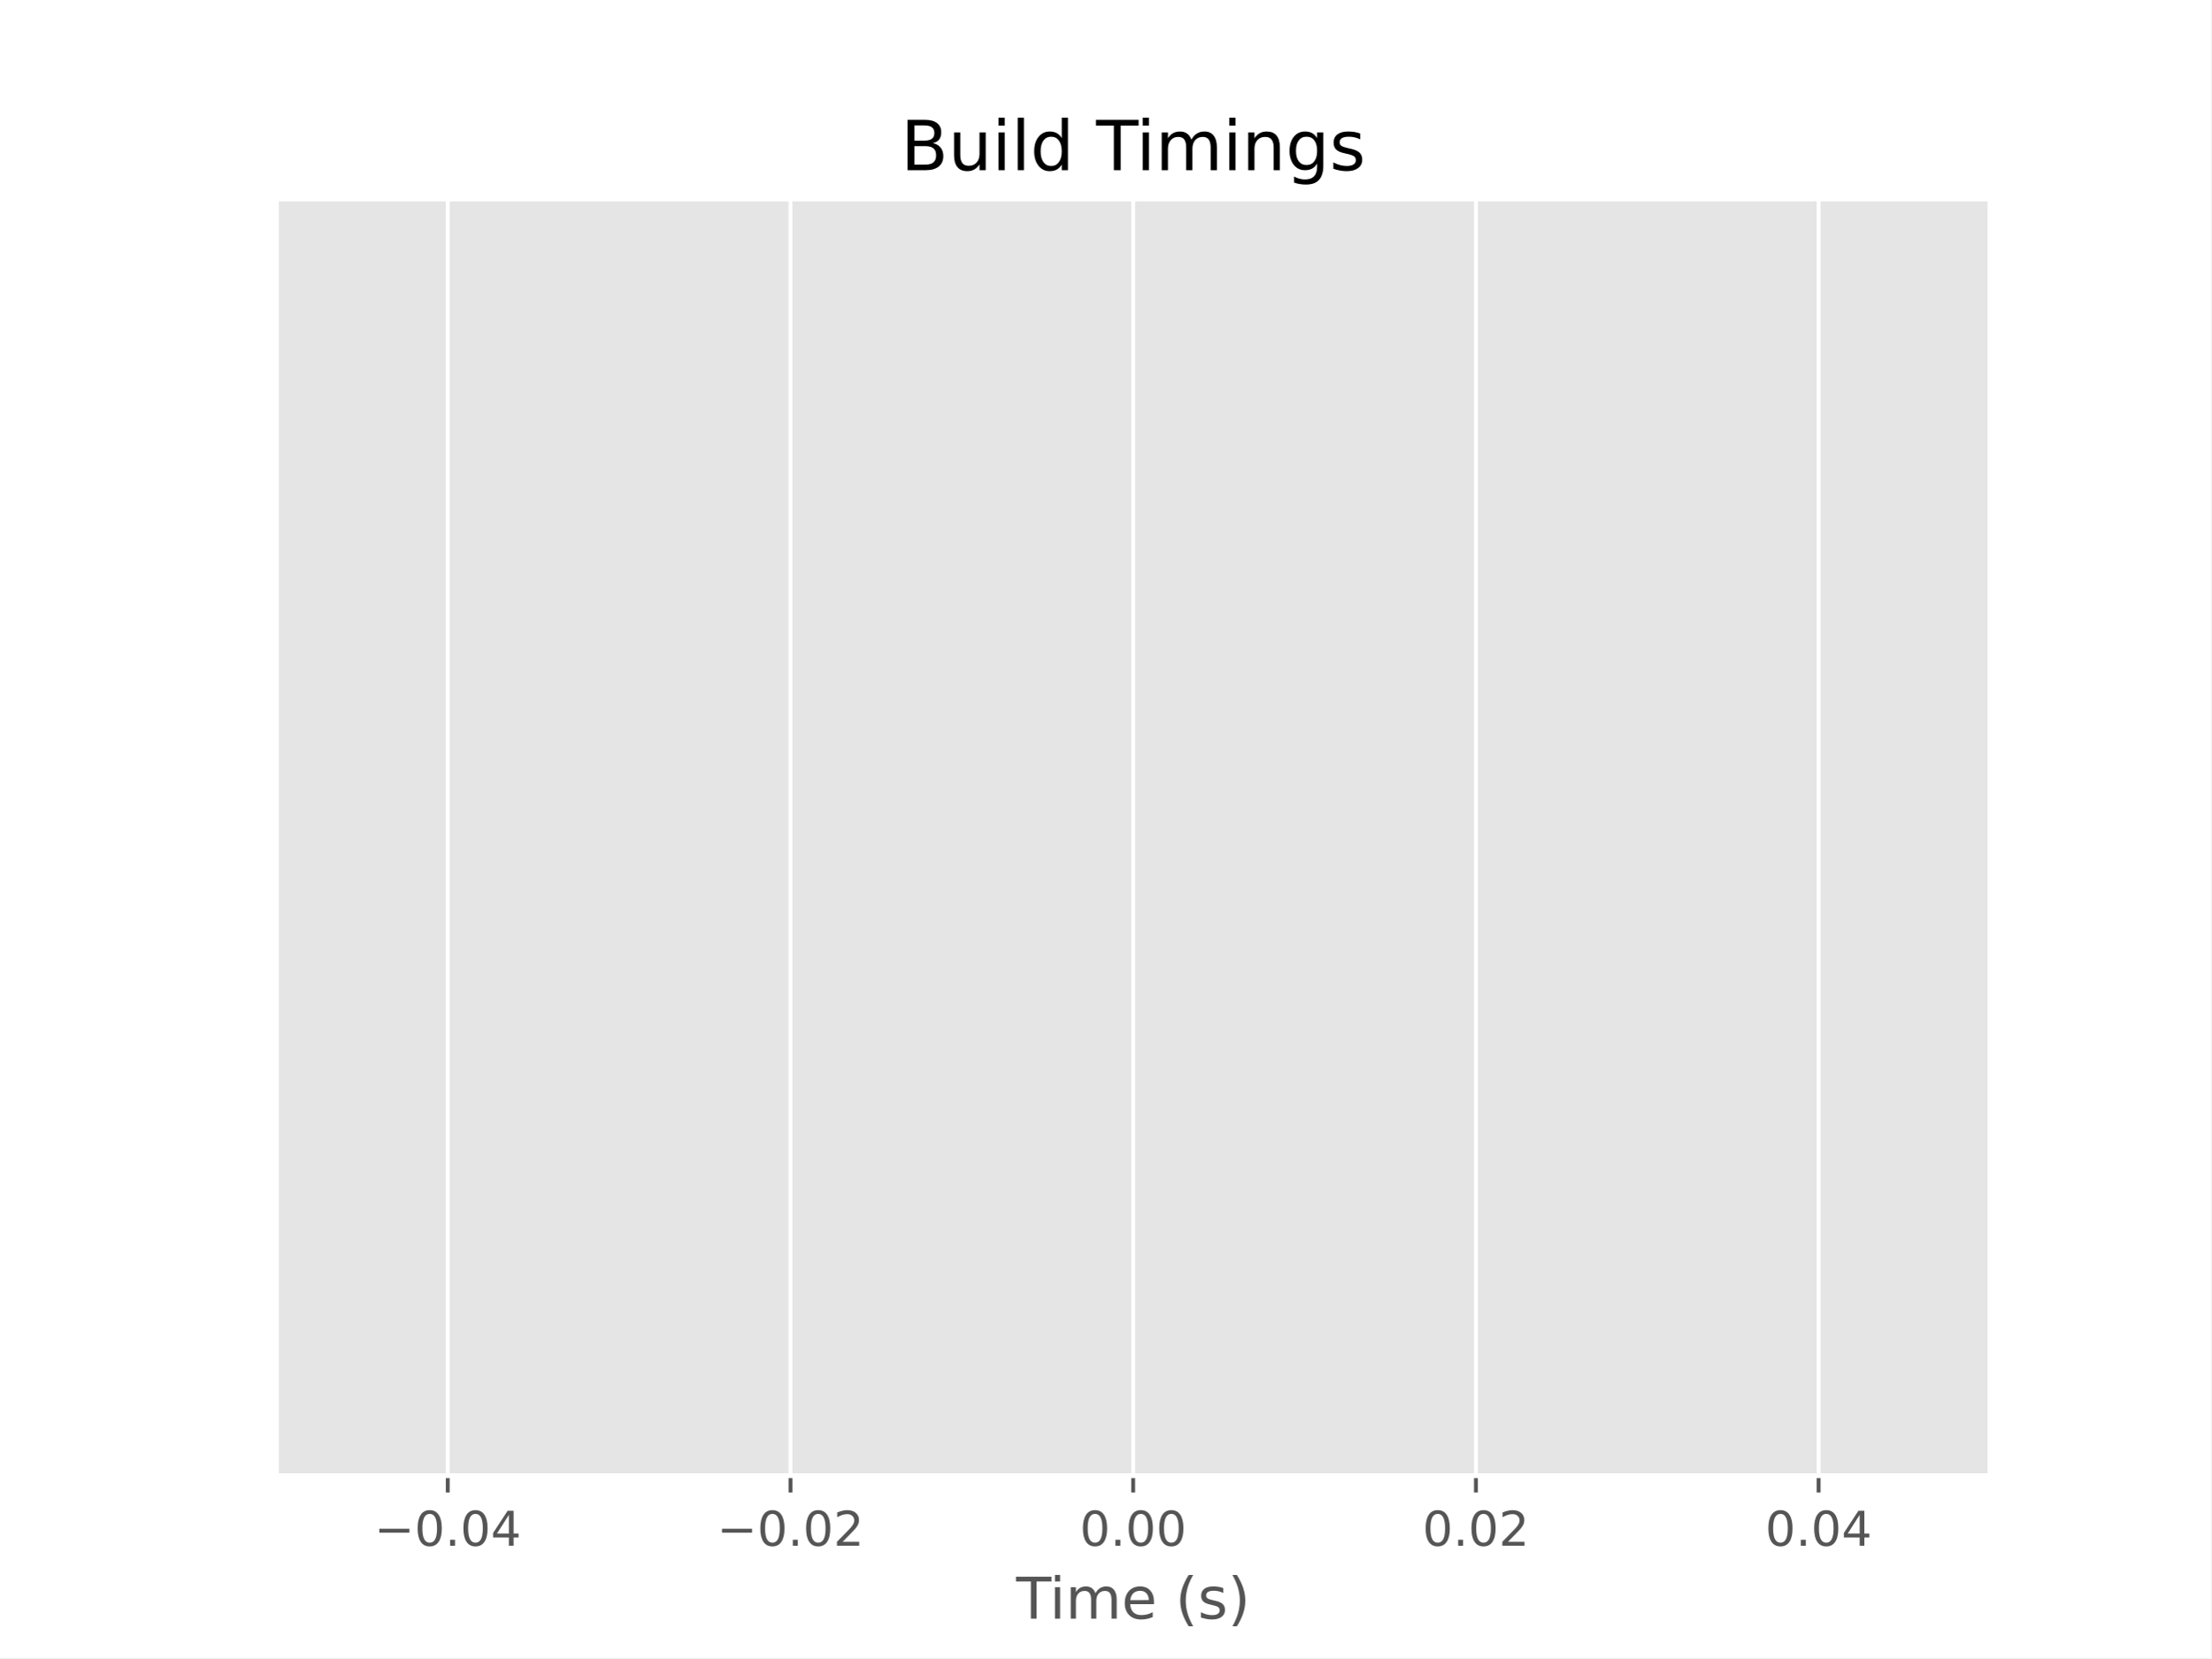
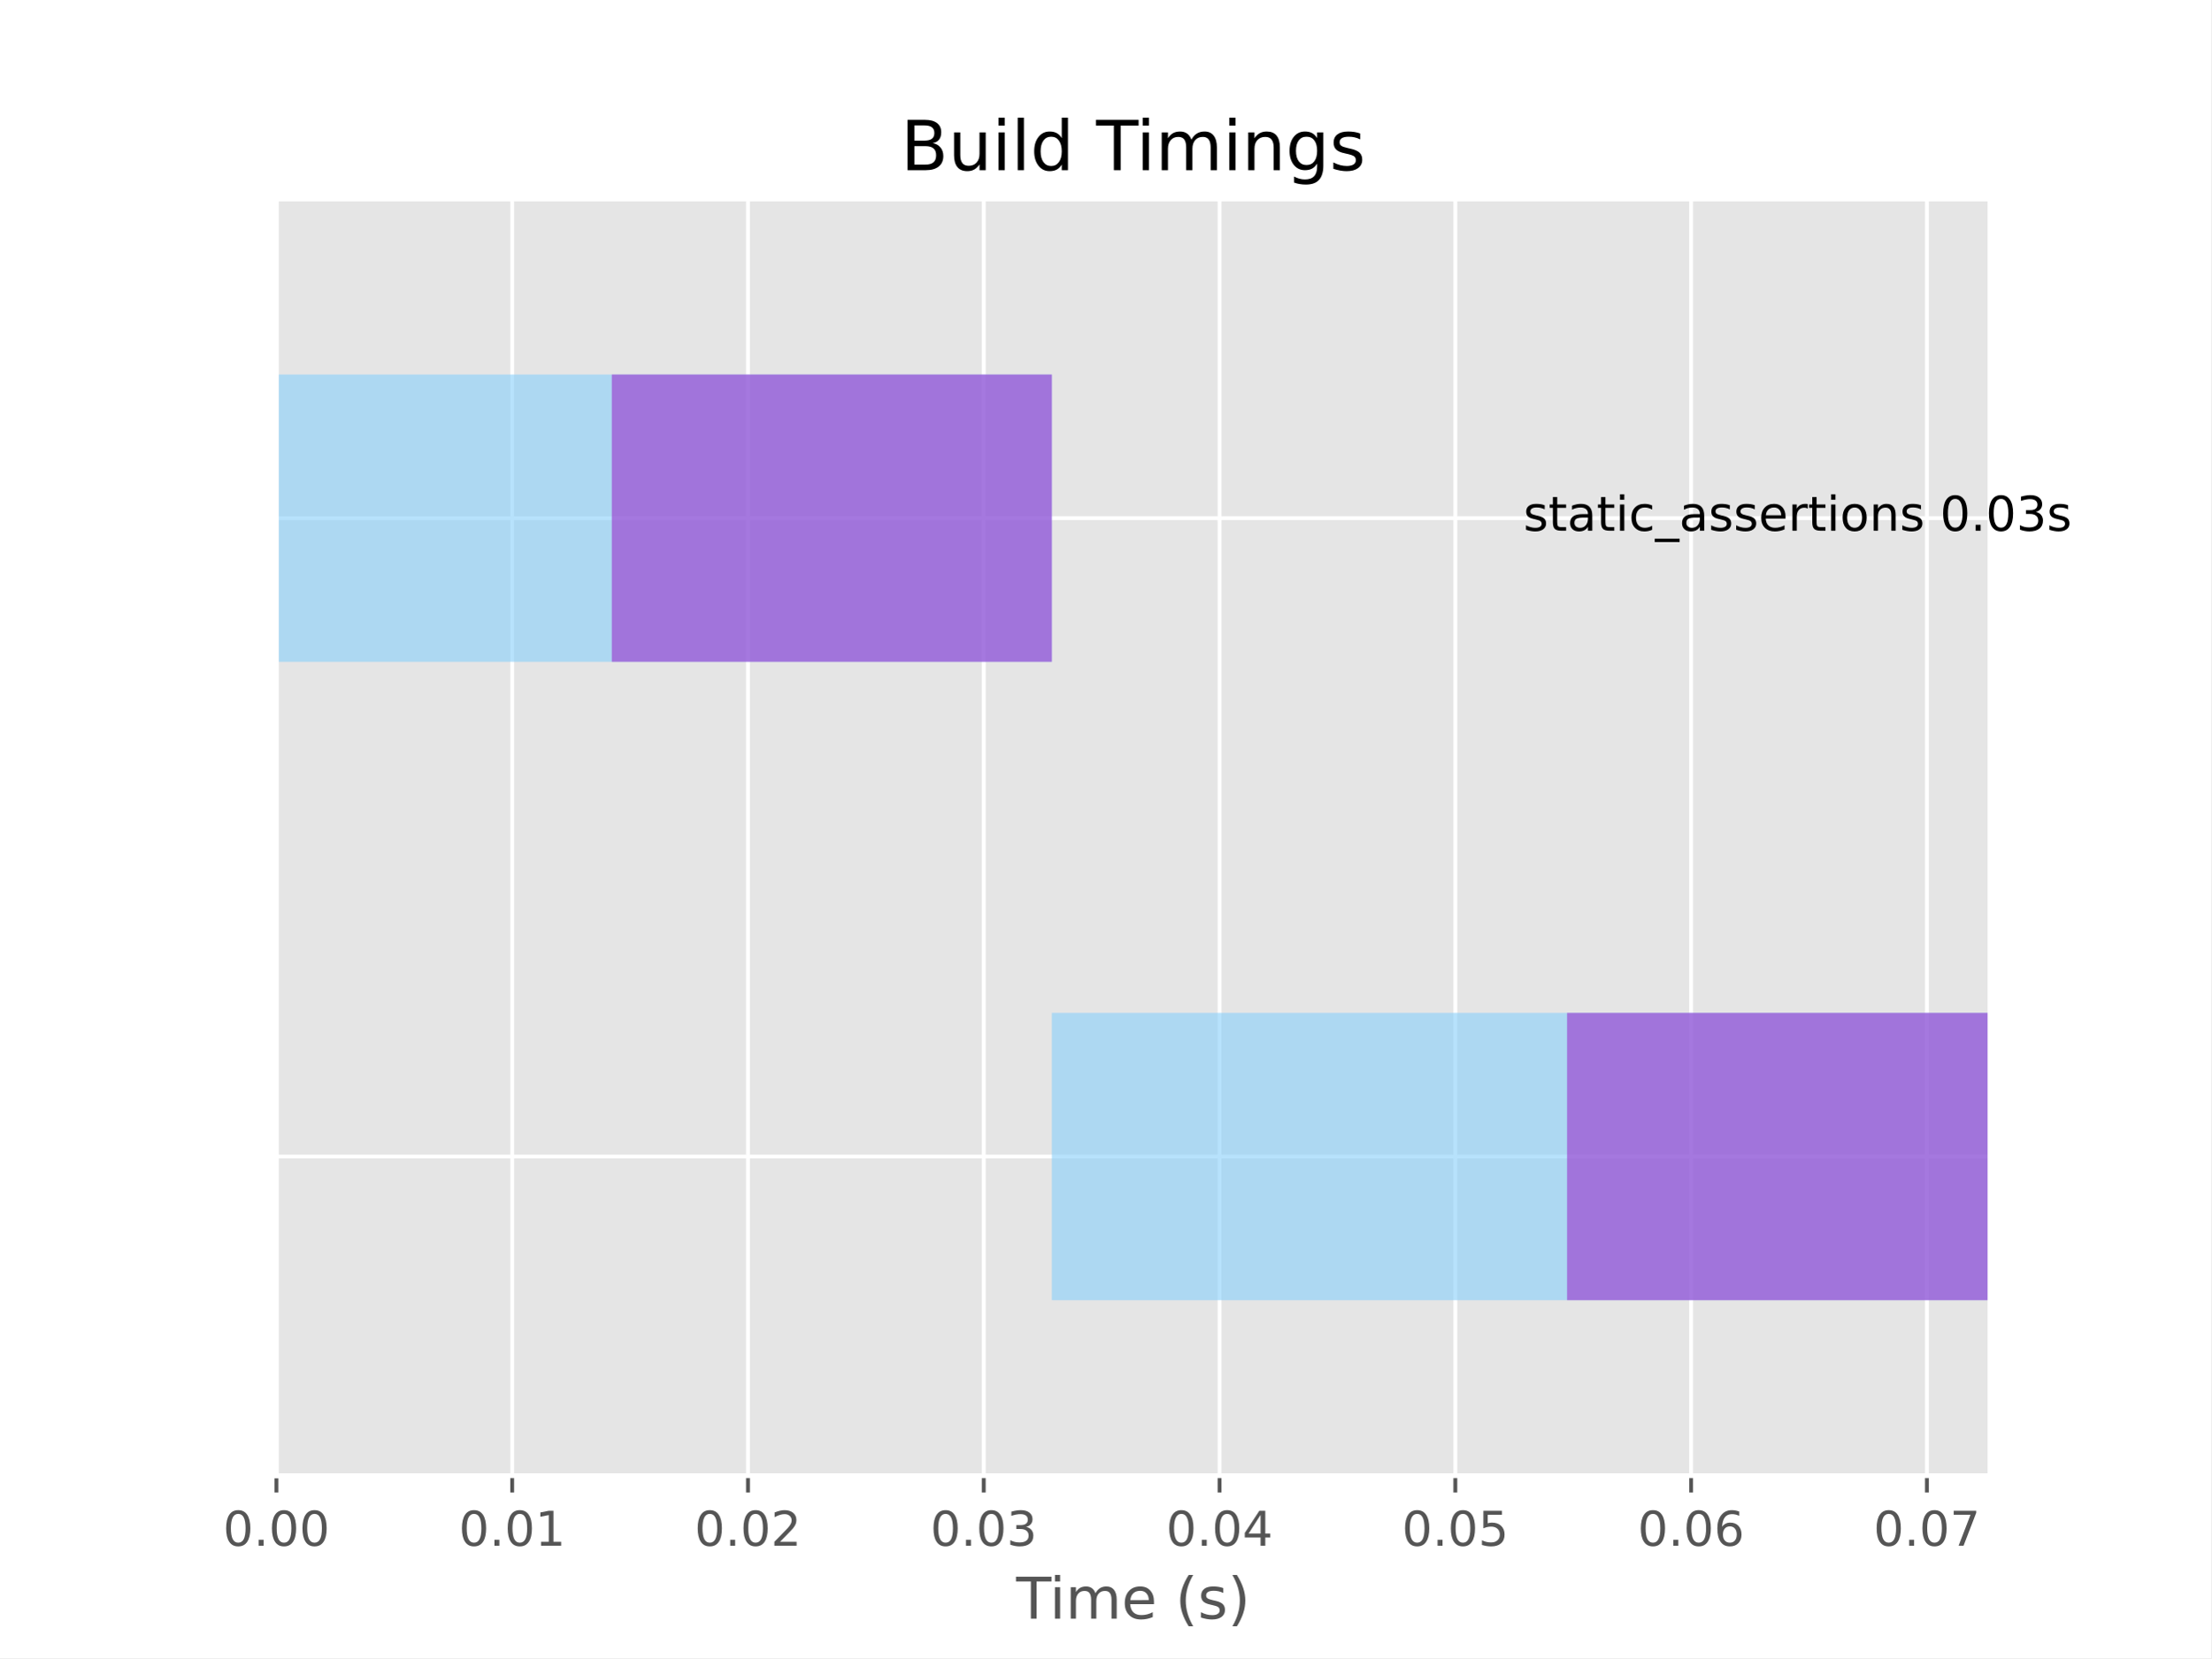
<svg xmlns="http://www.w3.org/2000/svg" xmlns:xlink="http://www.w3.org/1999/xlink" width="460.8pt" height="345.6pt" viewBox="0 0 460.8 345.6" version="1.1">
  <defs>
    <style type="text/css">*{stroke-linejoin: round; stroke-linecap: butt}</style>
  </defs>
  <g id="figure_1">
    <g id="patch_1">
      <path d="M 0 345.6  L 460.8 345.6  L 460.8 0  L 0 0  z " style="fill: #ffffff" />
    </g>
    <g id="axes_1">
      <g id="patch_2">
        <path d="M 57.6 307.584  L 414.72 307.584  L 414.72 41.472  L 57.6 41.472  z " style="fill: #e5e5e5" />
      </g>
      <g id="matplotlib.axis_1">
        <g id="xtick_1">
          <g id="line2d_1">
-             <path d="M 93.312 307.584  L 93.312 41.472  " clip-path="url(#pc5a68d444f)" style="fill: none; stroke: #ffffff; stroke-width: 0.8; stroke-linecap: square" />
+             <path d="M 57.6 307.584  L 57.6 41.472  " clip-path="url(#pa21ce7ec9e)" style="fill: none; stroke: #ffffff; stroke-width: 0.8; stroke-linecap: square" />
          </g>
          <g id="line2d_2">
            <defs>
-               <path id="m784c9b2192" d="M 0 0  L 0 3.5  " style="stroke: #555555; stroke-width: 0.8" />
+               <path id="m3c23b0777b" d="M 0 0  L 0 3.5  " style="stroke: #555555; stroke-width: 0.8" />
            </defs>
            <g>
-               <use xlink:href="#m784c9b2192" x="93.312" y="307.584" style="fill: #555555; stroke: #555555; stroke-width: 0.8" />
+               <use xlink:href="#m3c23b0777b" x="57.6" y="307.584" style="fill: #555555; stroke: #555555; stroke-width: 0.8" />
            </g>
          </g>
          <g id="text_1">
-             <g style="fill: #555555" transform="translate(77.98934 322.1824) scale(0.1 -0.1)">
-               <defs>
-                 <path id="DejaVuSans-2212" d="M 678 2272  L 4684 2272  L 4684 1741  L 678 1741  L 678 2272  z " transform="scale(0.015625)" />
+             <g style="fill: #555555" transform="translate(46.46719 322.1824) scale(0.1 -0.1)">
+               <defs>
                <path id="DejaVuSans-30" d="M 2034 4250  Q 1547 4250 1301 3770  Q 1056 3291 1056 2328  Q 1056 1369 1301 889  Q 1547 409 2034 409  Q 2525 409 2770 889  Q 3016 1369 3016 2328  Q 3016 3291 2770 3770  Q 2525 4250 2034 4250  z M 2034 4750  Q 2819 4750 3233 4129  Q 3647 3509 3647 2328  Q 3647 1150 3233 529  Q 2819 -91 2034 -91  Q 1250 -91 836 529  Q 422 1150 422 2328  Q 422 3509 836 4129  Q 1250 4750 2034 4750  z " transform="scale(0.015625)" />
                <path id="DejaVuSans-2e" d="M 684 794  L 1344 794  L 1344 0  L 684 0  L 684 794  z " transform="scale(0.015625)" />
-                 <path id="DejaVuSans-34" d="M 2419 4116  L 825 1625  L 2419 1625  L 2419 4116  z M 2253 4666  L 3047 4666  L 3047 1625  L 3713 1625  L 3713 1100  L 3047 1100  L 3047 0  L 2419 0  L 2419 1100  L 313 1100  L 313 1709  L 2253 4666  z " transform="scale(0.015625)" />
-               </defs>
-               <use xlink:href="#DejaVuSans-2212" />
-               <use xlink:href="#DejaVuSans-30" x="83.789" />
-               <use xlink:href="#DejaVuSans-2e" x="147.412" />
-               <use xlink:href="#DejaVuSans-30" x="179.199" />
-               <use xlink:href="#DejaVuSans-34" x="242.822" />
+               </defs>
+               <use xlink:href="#DejaVuSans-30" />
+               <use xlink:href="#DejaVuSans-2e" x="63.623" />
+               <use xlink:href="#DejaVuSans-30" x="95.41" />
+               <use xlink:href="#DejaVuSans-30" x="159.033" />
            </g>
          </g>
        </g>
        <g id="xtick_2">
          <g id="line2d_3">
-             <path d="M 164.736 307.584  L 164.736 41.472  " clip-path="url(#pc5a68d444f)" style="fill: none; stroke: #ffffff; stroke-width: 0.8; stroke-linecap: square" />
+             <path d="M 106.739 307.584  L 106.739 41.472  " clip-path="url(#pa21ce7ec9e)" style="fill: none; stroke: #ffffff; stroke-width: 0.8; stroke-linecap: square" />
          </g>
          <g id="line2d_4">
            <g>
-               <use xlink:href="#m784c9b2192" x="164.736" y="307.584" style="fill: #555555; stroke: #555555; stroke-width: 0.8" />
+               <use xlink:href="#m3c23b0777b" x="106.739" y="307.584" style="fill: #555555; stroke: #555555; stroke-width: 0.8" />
            </g>
          </g>
          <g id="text_2">
-             <g style="fill: #555555" transform="translate(149.4133 322.1824) scale(0.1 -0.1)">
-               <defs>
-                 <path id="DejaVuSans-32" d="M 1228 531  L 3431 531  L 3431 0  L 469 0  L 469 531  Q 828 903 1448 1529  Q 2069 2156 2228 2338  Q 2531 2678 2651 2914  Q 2772 3150 2772 3378  Q 2772 3750 2511 3984  Q 2250 4219 1831 4219  Q 1534 4219 1204 4116  Q 875 4013 500 3803  L 500 4441  Q 881 4594 1212 4672  Q 1544 4750 1819 4750  Q 2544 4750 2975 4387  Q 3406 4025 3406 3419  Q 3406 3131 3298 2873  Q 3191 2616 2906 2266  Q 2828 2175 2409 1742  Q 1991 1309 1228 531  z " transform="scale(0.015625)" />
-               </defs>
-               <use xlink:href="#DejaVuSans-2212" />
-               <use xlink:href="#DejaVuSans-30" x="83.789" />
-               <use xlink:href="#DejaVuSans-2e" x="147.412" />
-               <use xlink:href="#DejaVuSans-30" x="179.199" />
-               <use xlink:href="#DejaVuSans-32" x="242.822" />
+             <g style="fill: #555555" transform="translate(95.60637 322.1824) scale(0.1 -0.1)">
+               <defs>
+                 <path id="DejaVuSans-31" d="M 794 531  L 1825 531  L 1825 4091  L 703 3866  L 703 4441  L 1819 4666  L 2450 4666  L 2450 531  L 3481 531  L 3481 0  L 794 0  L 794 531  z " transform="scale(0.015625)" />
+               </defs>
+               <use xlink:href="#DejaVuSans-30" />
+               <use xlink:href="#DejaVuSans-2e" x="63.623" />
+               <use xlink:href="#DejaVuSans-30" x="95.41" />
+               <use xlink:href="#DejaVuSans-31" x="159.033" />
            </g>
          </g>
        </g>
        <g id="xtick_3">
          <g id="line2d_5">
-             <path d="M 236.16 307.584  L 236.16 41.472  " clip-path="url(#pc5a68d444f)" style="fill: none; stroke: #ffffff; stroke-width: 0.8; stroke-linecap: square" />
+             <path d="M 155.878 307.584  L 155.878 41.472  " clip-path="url(#pa21ce7ec9e)" style="fill: none; stroke: #ffffff; stroke-width: 0.8; stroke-linecap: square" />
          </g>
          <g id="line2d_6">
            <g>
-               <use xlink:href="#m784c9b2192" x="236.16" y="307.584" style="fill: #555555; stroke: #555555; stroke-width: 0.8" />
+               <use xlink:href="#m3c23b0777b" x="155.878" y="307.584" style="fill: #555555; stroke: #555555; stroke-width: 0.8" />
            </g>
          </g>
          <g id="text_3">
-             <g style="fill: #555555" transform="translate(225.0272 322.1824) scale(0.1 -0.1)">
-               <use xlink:href="#DejaVuSans-30" />
-               <use xlink:href="#DejaVuSans-2e" x="63.623" />
-               <use xlink:href="#DejaVuSans-30" x="95.41" />
-               <use xlink:href="#DejaVuSans-30" x="159.033" />
+             <g style="fill: #555555" transform="translate(144.7456 322.1824) scale(0.1 -0.1)">
+               <defs>
+                 <path id="DejaVuSans-32" d="M 1228 531  L 3431 531  L 3431 0  L 469 0  L 469 531  Q 828 903 1448 1529  Q 2069 2156 2228 2338  Q 2531 2678 2651 2914  Q 2772 3150 2772 3378  Q 2772 3750 2511 3984  Q 2250 4219 1831 4219  Q 1534 4219 1204 4116  Q 875 4013 500 3803  L 500 4441  Q 881 4594 1212 4672  Q 1544 4750 1819 4750  Q 2544 4750 2975 4387  Q 3406 4025 3406 3419  Q 3406 3131 3298 2873  Q 3191 2616 2906 2266  Q 2828 2175 2409 1742  Q 1991 1309 1228 531  z " transform="scale(0.015625)" />
+               </defs>
+               <use xlink:href="#DejaVuSans-30" />
+               <use xlink:href="#DejaVuSans-2e" x="63.623" />
+               <use xlink:href="#DejaVuSans-30" x="95.41" />
+               <use xlink:href="#DejaVuSans-32" x="159.033" />
            </g>
          </g>
        </g>
        <g id="xtick_4">
          <g id="line2d_7">
-             <path d="M 307.584 307.584  L 307.584 41.472  " clip-path="url(#pc5a68d444f)" style="fill: none; stroke: #ffffff; stroke-width: 0.8; stroke-linecap: square" />
+             <path d="M 205.018 307.584  L 205.018 41.472  " clip-path="url(#pa21ce7ec9e)" style="fill: none; stroke: #ffffff; stroke-width: 0.8; stroke-linecap: square" />
          </g>
          <g id="line2d_8">
            <g>
-               <use xlink:href="#m784c9b2192" x="307.584" y="307.584" style="fill: #555555; stroke: #555555; stroke-width: 0.8" />
+               <use xlink:href="#m3c23b0777b" x="205.018" y="307.584" style="fill: #555555; stroke: #555555; stroke-width: 0.8" />
            </g>
          </g>
          <g id="text_4">
-             <g style="fill: #555555" transform="translate(296.4512 322.1824) scale(0.1 -0.1)">
-               <use xlink:href="#DejaVuSans-30" />
-               <use xlink:href="#DejaVuSans-2e" x="63.623" />
-               <use xlink:href="#DejaVuSans-30" x="95.41" />
-               <use xlink:href="#DejaVuSans-32" x="159.033" />
+             <g style="fill: #555555" transform="translate(193.8847 322.1824) scale(0.1 -0.1)">
+               <defs>
+                 <path id="DejaVuSans-33" d="M 2597 2516  Q 3050 2419 3304 2112  Q 3559 1806 3559 1356  Q 3559 666 3084 287  Q 2609 -91 1734 -91  Q 1441 -91 1130 -33  Q 819 25 488 141  L 488 750  Q 750 597 1062 519  Q 1375 441 1716 441  Q 2309 441 2620 675  Q 2931 909 2931 1356  Q 2931 1769 2642 2001  Q 2353 2234 1838 2234  L 1294 2234  L 1294 2753  L 1863 2753  Q 2328 2753 2575 2939  Q 2822 3125 2822 3475  Q 2822 3834 2567 4026  Q 2313 4219 1838 4219  Q 1578 4219 1281 4162  Q 984 4106 628 3988  L 628 4550  Q 988 4650 1302 4700  Q 1616 4750 1894 4750  Q 2613 4750 3031 4423  Q 3450 4097 3450 3541  Q 3450 3153 3228 2886  Q 3006 2619 2597 2516  z " transform="scale(0.015625)" />
+               </defs>
+               <use xlink:href="#DejaVuSans-30" />
+               <use xlink:href="#DejaVuSans-2e" x="63.623" />
+               <use xlink:href="#DejaVuSans-30" x="95.41" />
+               <use xlink:href="#DejaVuSans-33" x="159.033" />
            </g>
          </g>
        </g>
        <g id="xtick_5">
          <g id="line2d_9">
-             <path d="M 379.008 307.584  L 379.008 41.472  " clip-path="url(#pc5a68d444f)" style="fill: none; stroke: #ffffff; stroke-width: 0.8; stroke-linecap: square" />
+             <path d="M 254.157 307.584  L 254.157 41.472  " clip-path="url(#pa21ce7ec9e)" style="fill: none; stroke: #ffffff; stroke-width: 0.8; stroke-linecap: square" />
          </g>
          <g id="line2d_10">
            <g>
-               <use xlink:href="#m784c9b2192" x="379.008" y="307.584" style="fill: #555555; stroke: #555555; stroke-width: 0.8" />
+               <use xlink:href="#m3c23b0777b" x="254.157" y="307.584" style="fill: #555555; stroke: #555555; stroke-width: 0.8" />
            </g>
          </g>
          <g id="text_5">
-             <g style="fill: #555555" transform="translate(367.8752 322.1824) scale(0.1 -0.1)">
+             <g style="fill: #555555" transform="translate(243.0239 322.1824) scale(0.1 -0.1)">
+               <defs>
+                 <path id="DejaVuSans-34" d="M 2419 4116  L 825 1625  L 2419 1625  L 2419 4116  z M 2253 4666  L 3047 4666  L 3047 1625  L 3713 1625  L 3713 1100  L 3047 1100  L 3047 0  L 2419 0  L 2419 1100  L 313 1100  L 313 1709  L 2253 4666  z " transform="scale(0.015625)" />
+               </defs>
              <use xlink:href="#DejaVuSans-30" />
              <use xlink:href="#DejaVuSans-2e" x="63.623" />
              <use xlink:href="#DejaVuSans-30" x="95.41" />
              <use xlink:href="#DejaVuSans-34" x="159.033" />
            </g>
          </g>
        </g>
-         <g id="text_6">
+         <g id="xtick_6">
+           <g id="line2d_11">
+             <path d="M 303.296 307.584  L 303.296 41.472  " clip-path="url(#pa21ce7ec9e)" style="fill: none; stroke: #ffffff; stroke-width: 0.8; stroke-linecap: square" />
+           </g>
+           <g id="line2d_12">
+             <g>
+               <use xlink:href="#m3c23b0777b" x="303.296" y="307.584" style="fill: #555555; stroke: #555555; stroke-width: 0.8" />
+             </g>
+           </g>
+           <g id="text_6">
+             <g style="fill: #555555" transform="translate(292.1631 322.1824) scale(0.1 -0.1)">
+               <defs>
+                 <path id="DejaVuSans-35" d="M 691 4666  L 3169 4666  L 3169 4134  L 1269 4134  L 1269 2991  Q 1406 3038 1543 3061  Q 1681 3084 1819 3084  Q 2600 3084 3056 2656  Q 3513 2228 3513 1497  Q 3513 744 3044 326  Q 2575 -91 1722 -91  Q 1428 -91 1123 -41  Q 819 9 494 109  L 494 744  Q 775 591 1075 516  Q 1375 441 1709 441  Q 2250 441 2565 725  Q 2881 1009 2881 1497  Q 2881 1984 2565 2268  Q 2250 2553 1709 2553  Q 1456 2553 1204 2497  Q 953 2441 691 2322  L 691 4666  z " transform="scale(0.015625)" />
+               </defs>
+               <use xlink:href="#DejaVuSans-30" />
+               <use xlink:href="#DejaVuSans-2e" x="63.623" />
+               <use xlink:href="#DejaVuSans-30" x="95.41" />
+               <use xlink:href="#DejaVuSans-35" x="159.033" />
+             </g>
+           </g>
+         </g>
+         <g id="xtick_7">
+           <g id="line2d_13">
+             <path d="M 352.435 307.584  L 352.435 41.472  " clip-path="url(#pa21ce7ec9e)" style="fill: none; stroke: #ffffff; stroke-width: 0.8; stroke-linecap: square" />
+           </g>
+           <g id="line2d_14">
+             <g>
+               <use xlink:href="#m3c23b0777b" x="352.435" y="307.584" style="fill: #555555; stroke: #555555; stroke-width: 0.8" />
+             </g>
+           </g>
+           <g id="text_7">
+             <g style="fill: #555555" transform="translate(341.3023 322.1824) scale(0.1 -0.1)">
+               <defs>
+                 <path id="DejaVuSans-36" d="M 2113 2584  Q 1688 2584 1439 2293  Q 1191 2003 1191 1497  Q 1191 994 1439 701  Q 1688 409 2113 409  Q 2538 409 2786 701  Q 3034 994 3034 1497  Q 3034 2003 2786 2293  Q 2538 2584 2113 2584  z M 3366 4563  L 3366 3988  Q 3128 4100 2886 4159  Q 2644 4219 2406 4219  Q 1781 4219 1451 3797  Q 1122 3375 1075 2522  Q 1259 2794 1537 2939  Q 1816 3084 2150 3084  Q 2853 3084 3261 2657  Q 3669 2231 3669 1497  Q 3669 778 3244 343  Q 2819 -91 2113 -91  Q 1303 -91 875 529  Q 447 1150 447 2328  Q 447 3434 972 4092  Q 1497 4750 2381 4750  Q 2619 4750 2861 4703  Q 3103 4656 3366 4563  z " transform="scale(0.015625)" />
+               </defs>
+               <use xlink:href="#DejaVuSans-30" />
+               <use xlink:href="#DejaVuSans-2e" x="63.623" />
+               <use xlink:href="#DejaVuSans-30" x="95.41" />
+               <use xlink:href="#DejaVuSans-36" x="159.033" />
+             </g>
+           </g>
+         </g>
+         <g id="xtick_8">
+           <g id="line2d_15">
+             <path d="M 401.574 307.584  L 401.574 41.472  " clip-path="url(#pa21ce7ec9e)" style="fill: none; stroke: #ffffff; stroke-width: 0.8; stroke-linecap: square" />
+           </g>
+           <g id="line2d_16">
+             <g>
+               <use xlink:href="#m3c23b0777b" x="401.574" y="307.584" style="fill: #555555; stroke: #555555; stroke-width: 0.8" />
+             </g>
+           </g>
+           <g id="text_8">
+             <g style="fill: #555555" transform="translate(390.4415 322.1824) scale(0.1 -0.1)">
+               <defs>
+                 <path id="DejaVuSans-37" d="M 525 4666  L 3525 4666  L 3525 4397  L 1831 0  L 1172 0  L 2766 4134  L 525 4134  L 525 4666  z " transform="scale(0.015625)" />
+               </defs>
+               <use xlink:href="#DejaVuSans-30" />
+               <use xlink:href="#DejaVuSans-2e" x="63.623" />
+               <use xlink:href="#DejaVuSans-30" x="95.41" />
+               <use xlink:href="#DejaVuSans-37" x="159.033" />
+             </g>
+           </g>
+         </g>
+         <g id="text_9">
          <g style="fill: #555555" transform="translate(211.7653 337.3802) scale(0.12 -0.12)">
            <defs>
              <path id="DejaVuSans-54" d="M -19 4666  L 3928 4666  L 3928 4134  L 2272 4134  L 2272 0  L 1638 0  L 1638 4134  L -19 4134  L -19 4666  z " transform="scale(0.015625)" />
              <path id="DejaVuSans-69" d="M 603 3500  L 1178 3500  L 1178 0  L 603 0  L 603 3500  z M 603 4863  L 1178 4863  L 1178 4134  L 603 4134  L 603 4863  z " transform="scale(0.015625)" />
              <path id="DejaVuSans-6d" d="M 3328 2828  Q 3544 3216 3844 3400  Q 4144 3584 4550 3584  Q 5097 3584 5394 3201  Q 5691 2819 5691 2113  L 5691 0  L 5113 0  L 5113 2094  Q 5113 2597 4934 2840  Q 4756 3084 4391 3084  Q 3944 3084 3684 2787  Q 3425 2491 3425 1978  L 3425 0  L 2847 0  L 2847 2094  Q 2847 2600 2669 2842  Q 2491 3084 2119 3084  Q 1678 3084 1418 2786  Q 1159 2488 1159 1978  L 1159 0  L 581 0  L 581 3500  L 1159 3500  L 1159 2956  Q 1356 3278 1631 3431  Q 1906 3584 2284 3584  Q 2666 3584 2933 3390  Q 3200 3197 3328 2828  z " transform="scale(0.015625)" />
              <path id="DejaVuSans-65" d="M 3597 1894  L 3597 1613  L 953 1613  Q 991 1019 1311 708  Q 1631 397 2203 397  Q 2534 397 2845 478  Q 3156 559 3463 722  L 3463 178  Q 3153 47 2828 -22  Q 2503 -91 2169 -91  Q 1331 -91 842 396  Q 353 884 353 1716  Q 353 2575 817 3079  Q 1281 3584 2069 3584  Q 2775 3584 3186 3129  Q 3597 2675 3597 1894  z M 3022 2063  Q 3016 2534 2758 2815  Q 2500 3097 2075 3097  Q 1594 3097 1305 2825  Q 1016 2553 972 2059  L 3022 2063  z " transform="scale(0.015625)" />
              <path id="DejaVuSans-20" transform="scale(0.015625)" />
              <path id="DejaVuSans-28" d="M 1984 4856  Q 1566 4138 1362 3434  Q 1159 2731 1159 2009  Q 1159 1288 1364 580  Q 1569 -128 1984 -844  L 1484 -844  Q 1016 -109 783 600  Q 550 1309 550 2009  Q 550 2706 781 3412  Q 1013 4119 1484 4856  L 1984 4856  z " transform="scale(0.015625)" />
              <path id="DejaVuSans-73" d="M 2834 3397  L 2834 2853  Q 2591 2978 2328 3040  Q 2066 3103 1784 3103  Q 1356 3103 1142 2972  Q 928 2841 928 2578  Q 928 2378 1081 2264  Q 1234 2150 1697 2047  L 1894 2003  Q 2506 1872 2764 1633  Q 3022 1394 3022 966  Q 3022 478 2636 193  Q 2250 -91 1575 -91  Q 1294 -91 989 -36  Q 684 19 347 128  L 347 722  Q 666 556 975 473  Q 1284 391 1588 391  Q 1994 391 2212 530  Q 2431 669 2431 922  Q 2431 1156 2273 1281  Q 2116 1406 1581 1522  L 1381 1569  Q 847 1681 609 1914  Q 372 2147 372 2553  Q 372 3047 722 3315  Q 1072 3584 1716 3584  Q 2034 3584 2315 3537  Q 2597 3491 2834 3397  z " transform="scale(0.015625)" />
              <path id="DejaVuSans-29" d="M 513 4856  L 1013 4856  Q 1481 4119 1714 3412  Q 1947 2706 1947 2009  Q 1947 1309 1714 600  Q 1481 -109 1013 -844  L 513 -844  Q 928 -128 1133 580  Q 1338 1288 1338 2009  Q 1338 2731 1133 3434  Q 928 4138 513 4856  z " transform="scale(0.015625)" />
            </defs>
            <use xlink:href="#DejaVuSans-54" />
            <use xlink:href="#DejaVuSans-69" x="57.959" />
            <use xlink:href="#DejaVuSans-6d" x="85.742" />
            <use xlink:href="#DejaVuSans-65" x="183.154" />
            <use xlink:href="#DejaVuSans-20" x="244.678" />
            <use xlink:href="#DejaVuSans-28" x="276.465" />
            <use xlink:href="#DejaVuSans-73" x="315.479" />
            <use xlink:href="#DejaVuSans-29" x="367.578" />
          </g>
        </g>
      </g>
-       <g id="matplotlib.axis_2" />
+       <g id="matplotlib.axis_2">
+         <g id="ytick_1">
+           <g id="line2d_17">
+             <path d="M 57.6 241.056  L 414.72 241.056  " clip-path="url(#pa21ce7ec9e)" style="fill: none; stroke: #ffffff; stroke-width: 0.8; stroke-linecap: square" />
+           </g>
+           <g id="line2d_18" />
+         </g>
+         <g id="ytick_2">
+           <g id="line2d_19">
+             <path d="M 57.6 108  L 414.72 108  " clip-path="url(#pa21ce7ec9e)" style="fill: none; stroke: #ffffff; stroke-width: 0.8; stroke-linecap: square" />
+           </g>
+           <g id="line2d_20" />
+         </g>
+       </g>
      <g id="patch_3">
+         <path d="M 57.6 137.938  L 219.208 137.938  L 219.208 78.062  L 57.6 78.062  z " clip-path="url(#pa21ce7ec9e)" style="fill: #87cefa; opacity: 0.6" />
+       </g>
+       <g id="patch_4">
+         <path d="M 127.498 137.938  L 219.208 137.938  L 219.208 78.062  L 127.498 78.062  z " clip-path="url(#pa21ce7ec9e)" style="fill: #9932cc; opacity: 0.6" />
+       </g>
+       <g id="patch_5">
+         <path d="M 219.208 270.994  L 414.72 270.994  L 414.72 211.118  L 219.208 211.118  z " clip-path="url(#pa21ce7ec9e)" style="fill: #87cefa; opacity: 0.6" />
+       </g>
+       <g id="patch_6">
+         <path d="M 326.576 270.994  L 414.72 270.994  L 414.72 211.118  L 326.576 211.118  z " clip-path="url(#pa21ce7ec9e)" style="fill: #9932cc; opacity: 0.6" />
+       </g>
+       <g id="patch_7">
        <path d="M 57.6 307.584  L 57.6 41.472  " style="fill: none; stroke: #ffffff; stroke-linejoin: miter; stroke-linecap: square" />
      </g>
-       <g id="patch_4">
+       <g id="patch_8">
        <path d="M 414.72 307.584  L 414.72 41.472  " style="fill: none; stroke: #ffffff; stroke-linejoin: miter; stroke-linecap: square" />
      </g>
-       <g id="patch_5">
+       <g id="patch_9">
        <path d="M 57.6 307.584  L 414.72 307.584  " style="fill: none; stroke: #ffffff; stroke-linejoin: miter; stroke-linecap: square" />
      </g>
-       <g id="patch_6">
+       <g id="patch_10">
        <path d="M 57.6 41.472  L 414.72 41.472  " style="fill: none; stroke: #ffffff; stroke-linejoin: miter; stroke-linecap: square" />
      </g>
-       <g id="text_7">
+       <g id="text_10">
+         <g transform="translate(317.4863 110.6203) scale(0.1 -0.1)">
+           <defs>
+             <path id="DejaVuSans-74" d="M 1172 4494  L 1172 3500  L 2356 3500  L 2356 3053  L 1172 3053  L 1172 1153  Q 1172 725 1289 603  Q 1406 481 1766 481  L 2356 481  L 2356 0  L 1766 0  Q 1100 0 847 248  Q 594 497 594 1153  L 594 3053  L 172 3053  L 172 3500  L 594 3500  L 594 4494  L 1172 4494  z " transform="scale(0.015625)" />
+             <path id="DejaVuSans-61" d="M 2194 1759  Q 1497 1759 1228 1600  Q 959 1441 959 1056  Q 959 750 1161 570  Q 1363 391 1709 391  Q 2188 391 2477 730  Q 2766 1069 2766 1631  L 2766 1759  L 2194 1759  z M 3341 1997  L 3341 0  L 2766 0  L 2766 531  Q 2569 213 2275 61  Q 1981 -91 1556 -91  Q 1019 -91 701 211  Q 384 513 384 1019  Q 384 1609 779 1909  Q 1175 2209 1959 2209  L 2766 2209  L 2766 2266  Q 2766 2663 2505 2880  Q 2244 3097 1772 3097  Q 1472 3097 1187 3025  Q 903 2953 641 2809  L 641 3341  Q 956 3463 1253 3523  Q 1550 3584 1831 3584  Q 2591 3584 2966 3190  Q 3341 2797 3341 1997  z " transform="scale(0.015625)" />
+             <path id="DejaVuSans-63" d="M 3122 3366  L 3122 2828  Q 2878 2963 2633 3030  Q 2388 3097 2138 3097  Q 1578 3097 1268 2742  Q 959 2388 959 1747  Q 959 1106 1268 751  Q 1578 397 2138 397  Q 2388 397 2633 464  Q 2878 531 3122 666  L 3122 134  Q 2881 22 2623 -34  Q 2366 -91 2075 -91  Q 1284 -91 818 406  Q 353 903 353 1747  Q 353 2603 823 3093  Q 1294 3584 2113 3584  Q 2378 3584 2631 3529  Q 2884 3475 3122 3366  z " transform="scale(0.015625)" />
+             <path id="DejaVuSans-5f" d="M 3263 -1063  L 3263 -1509  L -63 -1509  L -63 -1063  L 3263 -1063  z " transform="scale(0.015625)" />
+             <path id="DejaVuSans-72" d="M 2631 2963  Q 2534 3019 2420 3045  Q 2306 3072 2169 3072  Q 1681 3072 1420 2755  Q 1159 2438 1159 1844  L 1159 0  L 581 0  L 581 3500  L 1159 3500  L 1159 2956  Q 1341 3275 1631 3429  Q 1922 3584 2338 3584  Q 2397 3584 2469 3576  Q 2541 3569 2628 3553  L 2631 2963  z " transform="scale(0.015625)" />
+             <path id="DejaVuSans-6f" d="M 1959 3097  Q 1497 3097 1228 2736  Q 959 2375 959 1747  Q 959 1119 1226 758  Q 1494 397 1959 397  Q 2419 397 2687 759  Q 2956 1122 2956 1747  Q 2956 2369 2687 2733  Q 2419 3097 1959 3097  z M 1959 3584  Q 2709 3584 3137 3096  Q 3566 2609 3566 1747  Q 3566 888 3137 398  Q 2709 -91 1959 -91  Q 1206 -91 779 398  Q 353 888 353 1747  Q 353 2609 779 3096  Q 1206 3584 1959 3584  z " transform="scale(0.015625)" />
+             <path id="DejaVuSans-6e" d="M 3513 2113  L 3513 0  L 2938 0  L 2938 2094  Q 2938 2591 2744 2837  Q 2550 3084 2163 3084  Q 1697 3084 1428 2787  Q 1159 2491 1159 1978  L 1159 0  L 581 0  L 581 3500  L 1159 3500  L 1159 2956  Q 1366 3272 1645 3428  Q 1925 3584 2291 3584  Q 2894 3584 3203 3211  Q 3513 2838 3513 2113  z " transform="scale(0.015625)" />
+           </defs>
+           <use xlink:href="#DejaVuSans-73" />
+           <use xlink:href="#DejaVuSans-74" x="52.1" />
+           <use xlink:href="#DejaVuSans-61" x="91.309" />
+           <use xlink:href="#DejaVuSans-74" x="152.588" />
+           <use xlink:href="#DejaVuSans-69" x="191.797" />
+           <use xlink:href="#DejaVuSans-63" x="219.58" />
+           <use xlink:href="#DejaVuSans-5f" x="274.561" />
+           <use xlink:href="#DejaVuSans-61" x="324.561" />
+           <use xlink:href="#DejaVuSans-73" x="385.84" />
+           <use xlink:href="#DejaVuSans-73" x="437.939" />
+           <use xlink:href="#DejaVuSans-65" x="490.039" />
+           <use xlink:href="#DejaVuSans-72" x="551.562" />
+           <use xlink:href="#DejaVuSans-74" x="592.676" />
+           <use xlink:href="#DejaVuSans-69" x="631.885" />
+           <use xlink:href="#DejaVuSans-6f" x="659.668" />
+           <use xlink:href="#DejaVuSans-6e" x="720.85" />
+           <use xlink:href="#DejaVuSans-73" x="784.229" />
+           <use xlink:href="#DejaVuSans-20" x="836.328" />
+           <use xlink:href="#DejaVuSans-30" x="868.115" />
+           <use xlink:href="#DejaVuSans-2e" x="931.738" />
+           <use xlink:href="#DejaVuSans-30" x="963.525" />
+           <use xlink:href="#DejaVuSans-33" x="1027.148" />
+           <use xlink:href="#DejaVuSans-73" x="1090.771" />
+         </g>
+       </g>
+       <g id="text_11">
        <g transform="translate(187.7265 35.472) scale(0.144 -0.144)">
          <defs>
            <path id="DejaVuSans-42" d="M 1259 2228  L 1259 519  L 2272 519  Q 2781 519 3026 730  Q 3272 941 3272 1375  Q 3272 1813 3026 2020  Q 2781 2228 2272 2228  L 1259 2228  z M 1259 4147  L 1259 2741  L 2194 2741  Q 2656 2741 2882 2914  Q 3109 3088 3109 3444  Q 3109 3797 2882 3972  Q 2656 4147 2194 4147  L 1259 4147  z M 628 4666  L 2241 4666  Q 2963 4666 3353 4366  Q 3744 4066 3744 3513  Q 3744 3084 3544 2831  Q 3344 2578 2956 2516  Q 3422 2416 3680 2098  Q 3938 1781 3938 1306  Q 3938 681 3513 340  Q 3088 0 2303 0  L 628 0  L 628 4666  z " transform="scale(0.015625)" />
            <path id="DejaVuSans-75" d="M 544 1381  L 544 3500  L 1119 3500  L 1119 1403  Q 1119 906 1312 657  Q 1506 409 1894 409  Q 2359 409 2629 706  Q 2900 1003 2900 1516  L 2900 3500  L 3475 3500  L 3475 0  L 2900 0  L 2900 538  Q 2691 219 2414 64  Q 2138 -91 1772 -91  Q 1169 -91 856 284  Q 544 659 544 1381  z M 1991 3584  L 1991 3584  z " transform="scale(0.015625)" />
            <path id="DejaVuSans-6c" d="M 603 4863  L 1178 4863  L 1178 0  L 603 0  L 603 4863  z " transform="scale(0.015625)" />
            <path id="DejaVuSans-64" d="M 2906 2969  L 2906 4863  L 3481 4863  L 3481 0  L 2906 0  L 2906 525  Q 2725 213 2448 61  Q 2172 -91 1784 -91  Q 1150 -91 751 415  Q 353 922 353 1747  Q 353 2572 751 3078  Q 1150 3584 1784 3584  Q 2172 3584 2448 3432  Q 2725 3281 2906 2969  z M 947 1747  Q 947 1113 1208 752  Q 1469 391 1925 391  Q 2381 391 2643 752  Q 2906 1113 2906 1747  Q 2906 2381 2643 2742  Q 2381 3103 1925 3103  Q 1469 3103 1208 2742  Q 947 2381 947 1747  z " transform="scale(0.015625)" />
-             <path id="DejaVuSans-6e" d="M 3513 2113  L 3513 0  L 2938 0  L 2938 2094  Q 2938 2591 2744 2837  Q 2550 3084 2163 3084  Q 1697 3084 1428 2787  Q 1159 2491 1159 1978  L 1159 0  L 581 0  L 581 3500  L 1159 3500  L 1159 2956  Q 1366 3272 1645 3428  Q 1925 3584 2291 3584  Q 2894 3584 3203 3211  Q 3513 2838 3513 2113  z " transform="scale(0.015625)" />
            <path id="DejaVuSans-67" d="M 2906 1791  Q 2906 2416 2648 2759  Q 2391 3103 1925 3103  Q 1463 3103 1205 2759  Q 947 2416 947 1791  Q 947 1169 1205 825  Q 1463 481 1925 481  Q 2391 481 2648 825  Q 2906 1169 2906 1791  z M 3481 434  Q 3481 -459 3084 -895  Q 2688 -1331 1869 -1331  Q 1566 -1331 1297 -1286  Q 1028 -1241 775 -1147  L 775 -588  Q 1028 -725 1275 -790  Q 1522 -856 1778 -856  Q 2344 -856 2625 -561  Q 2906 -266 2906 331  L 2906 616  Q 2728 306 2450 153  Q 2172 0 1784 0  Q 1141 0 747 490  Q 353 981 353 1791  Q 353 2603 747 3093  Q 1141 3584 1784 3584  Q 2172 3584 2450 3431  Q 2728 3278 2906 2969  L 2906 3500  L 3481 3500  L 3481 434  z " transform="scale(0.015625)" />
          </defs>
          <use xlink:href="#DejaVuSans-42" />
          <use xlink:href="#DejaVuSans-75" x="68.604" />
          <use xlink:href="#DejaVuSans-69" x="131.982" />
          <use xlink:href="#DejaVuSans-6c" x="159.766" />
          <use xlink:href="#DejaVuSans-64" x="187.549" />
          <use xlink:href="#DejaVuSans-20" x="251.025" />
          <use xlink:href="#DejaVuSans-54" x="282.812" />
          <use xlink:href="#DejaVuSans-69" x="340.771" />
          <use xlink:href="#DejaVuSans-6d" x="368.555" />
          <use xlink:href="#DejaVuSans-69" x="465.967" />
          <use xlink:href="#DejaVuSans-6e" x="493.75" />
          <use xlink:href="#DejaVuSans-67" x="557.129" />
          <use xlink:href="#DejaVuSans-73" x="620.605" />
        </g>
      </g>
    </g>
  </g>
  <defs>
-     <clipPath id="pc5a68d444f">
+     <clipPath id="pa21ce7ec9e">
      <rect x="57.6" y="41.472" width="357.12" height="266.112" />
    </clipPath>
  </defs>
</svg>
